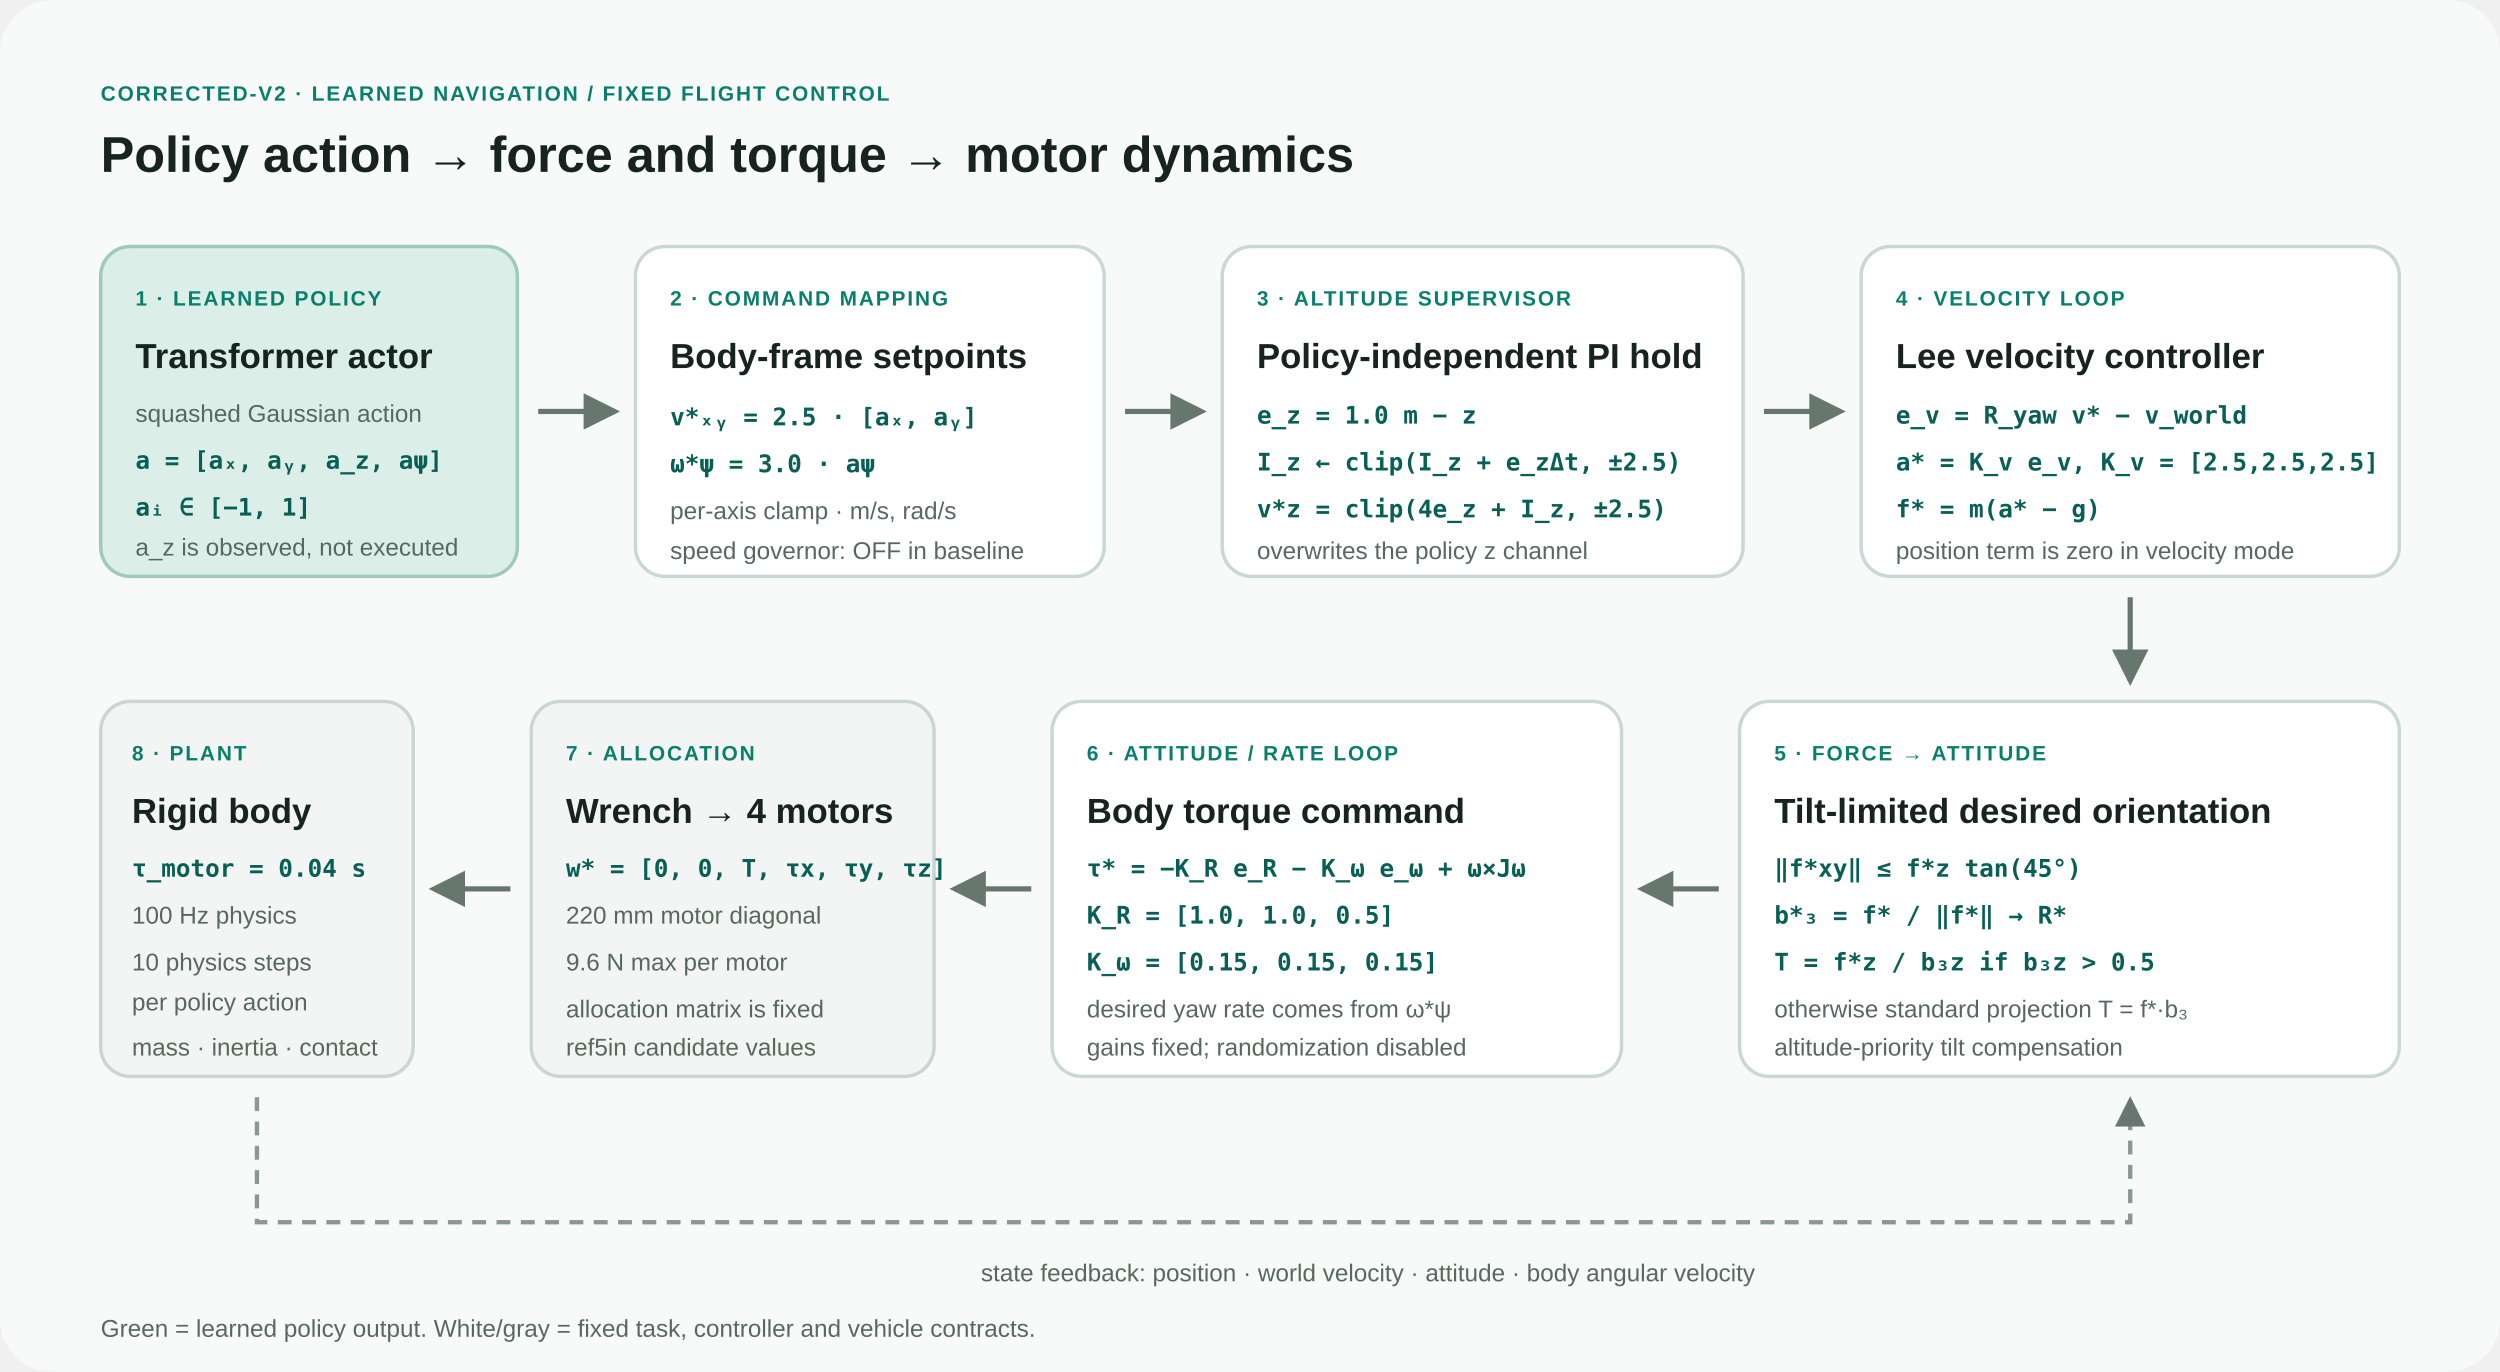
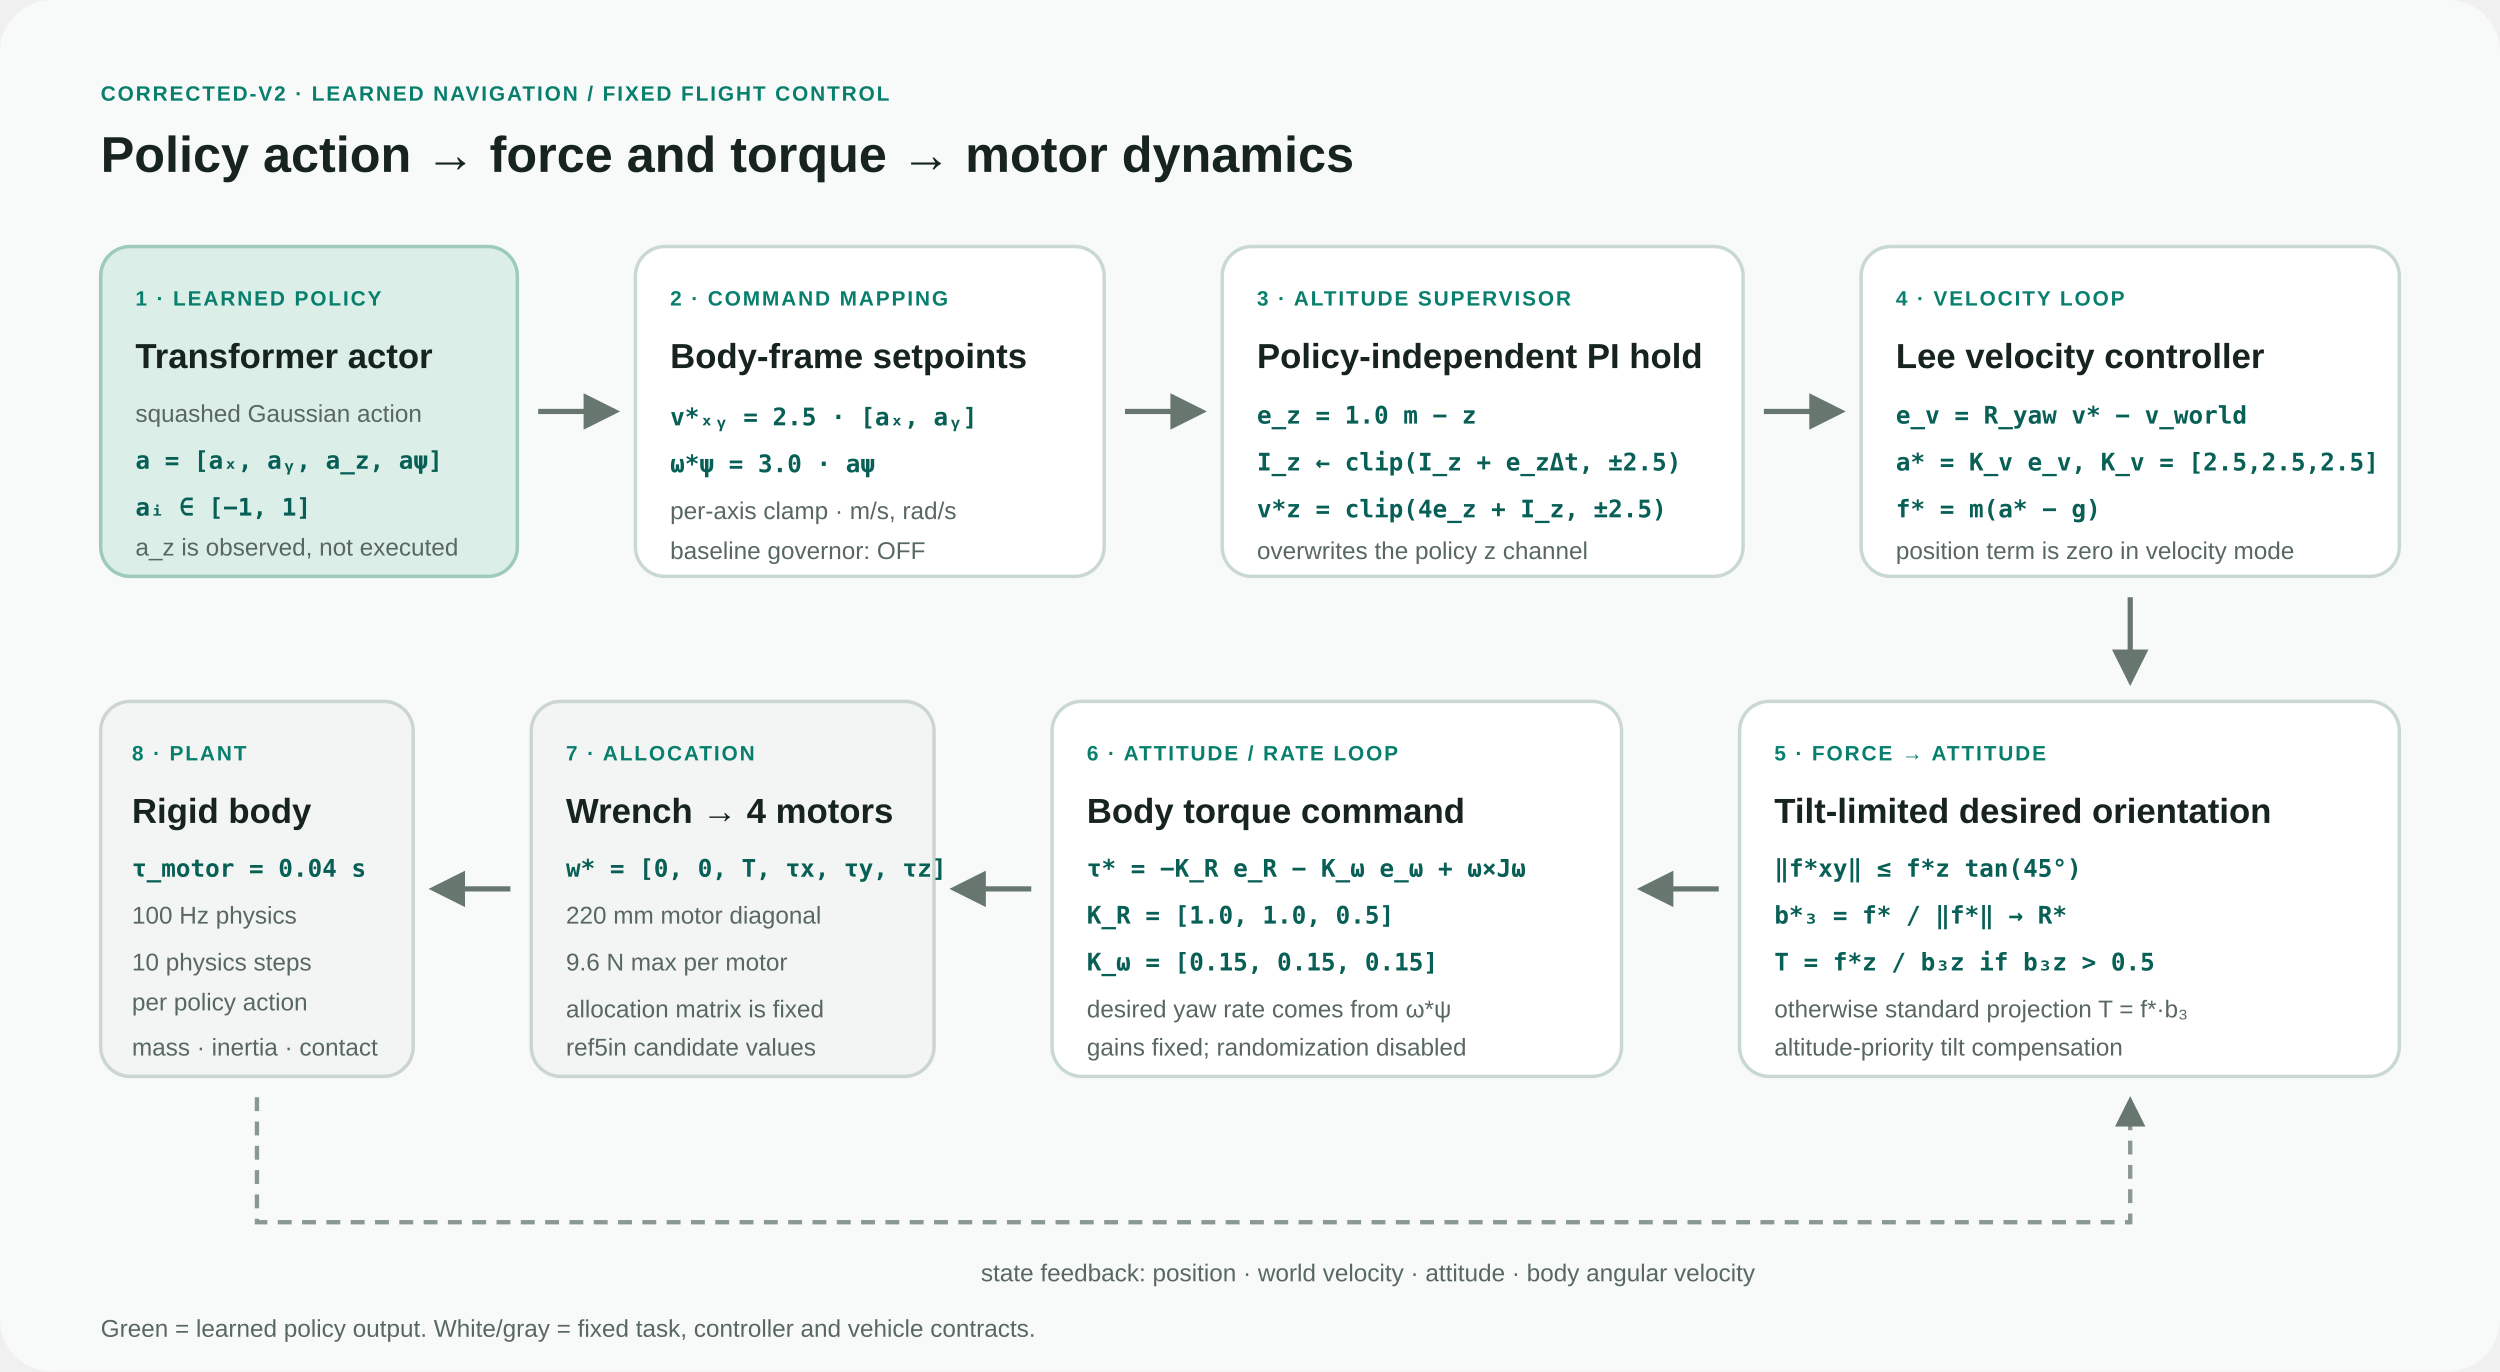
<svg xmlns="http://www.w3.org/2000/svg" width="1440" height="790" viewBox="0 0 1440 790" role="img" aria-labelledby="title desc">
  <defs>
    <marker id="arrow" viewBox="0 0 10 10" refX="8.5" refY="5" markerWidth="7" markerHeight="7" orient="auto">
      <path d="M0 0L10 5L0 10z" fill="#687670" />
    </marker>
    <style>.title{font:700 29px Arial,sans-serif;fill:#17231f}.head{font:700 20px Arial,sans-serif;fill:#17231f}.body{font:500 14px Arial,sans-serif;fill:#586861}.eq{font:600 14px Consolas,monospace;fill:#075f56}.tag{font:700 12px Arial,sans-serif;fill:#087f6d;letter-spacing:.09em}.box{fill:#fff;stroke:#cad8d2;stroke-width:2}.learn{fill:#dceee8;stroke:#9ccabd;stroke-width:2}.fixed{fill:#f2f5f3;stroke:#cbd5d1;stroke-width:2}.line{fill:none;stroke:#687670;stroke-width:3;marker-end:url(#arrow)}.feedback{fill:none;stroke:#8a9893;stroke-width:2.5;stroke-dasharray:8 6;marker-end:url(#arrow)}</style>
  </defs>
  <rect width="1440" height="790" rx="30" fill="#f7faf8" />
  <text x="58" y="58" class="tag">CORRECTED-V2 · LEARNED NAVIGATION / FIXED FLIGHT CONTROL</text>
  <text x="58" y="99" class="title">Policy action → force and torque → motor dynamics</text>
  <g transform="translate(58 142)">
    <rect class="learn" width="240" height="190" rx="17" />
    <text x="20" y="34" class="tag">1 · LEARNED POLICY</text>
    <text x="20" y="70" class="head">Transformer actor</text>
    <text x="20" y="101" class="body">squashed Gaussian action</text>
    <text x="20" y="128" class="eq">a = [aₓ, aᵧ, a_z, aψ]</text>
    <text x="20" y="155" class="eq">aᵢ ∈ [−1, 1]</text>
    <text x="20" y="178" class="body">a_z is observed, not executed</text>
  </g>
  <path class="line" d="M310 237H354" />
  <g transform="translate(366 142)">
    <rect class="box" width="270" height="190" rx="17" />
    <text x="20" y="34" class="tag">2 · COMMAND MAPPING</text>
    <text x="20" y="70" class="head">Body-frame setpoints</text>
    <text x="20" y="103" class="eq">v*ₓᵧ = 2.5 · [aₓ, aᵧ]</text>
    <text x="20" y="130" class="eq">ω*ψ = 3.0 · aψ</text>
    <text x="20" y="157" class="body">per-axis clamp · m/s, rad/s</text>
-     <text x="20" y="180" class="body">speed governor: OFF in baseline</text>
+     <text x="20" y="180" class="body">baseline governor: OFF</text>
  </g>
  <path class="line" d="M648 237H692" />
  <g transform="translate(704 142)">
    <rect class="box" width="300" height="190" rx="17" />
    <text x="20" y="34" class="tag">3 · ALTITUDE SUPERVISOR</text>
    <text x="20" y="70" class="head">Policy-independent PI hold</text>
    <text x="20" y="102" class="eq">e_z = 1.0 m − z</text>
    <text x="20" y="129" class="eq">I_z ← clip(I_z + e_zΔt, ±2.5)</text>
    <text x="20" y="156" class="eq">v*z = clip(4e_z + I_z, ±2.5)</text>
    <text x="20" y="180" class="body">overwrites the policy z channel</text>
  </g>
  <path class="line" d="M1016 237H1060" />
  <g transform="translate(1072 142)">
    <rect class="box" width="310" height="190" rx="17" />
    <text x="20" y="34" class="tag">4 · VELOCITY LOOP</text>
    <text x="20" y="70" class="head">Lee velocity controller</text>
    <text x="20" y="102" class="eq">e_v = R_yaw v* − v_world</text>
    <text x="20" y="129" class="eq">a* = K_v e_v,  K_v = [2.5,2.5,2.5]</text>
    <text x="20" y="156" class="eq">f* = m(a* − g)</text>
    <text x="20" y="180" class="body">position term is zero in velocity mode</text>
  </g>
  <path class="line" d="M1227 344V392" />
  <g transform="translate(1002 404)">
    <rect class="box" width="380" height="216" rx="17" />
    <text x="20" y="34" class="tag">5 · FORCE → ATTITUDE</text>
    <text x="20" y="70" class="head">Tilt-limited desired orientation</text>
    <text x="20" y="101" class="eq">‖f*xy‖ ≤ f*z tan(45°)</text>
    <text x="20" y="128" class="eq">b*₃ = f* / ‖f*‖  →  R*</text>
    <text x="20" y="155" class="eq">T = f*z / b₃z  if b₃z &gt; 0.5</text>
    <text x="20" y="182" class="body">otherwise standard projection T = f*·b₃</text>
    <text x="20" y="204" class="body">altitude-priority tilt compensation</text>
  </g>
  <path class="line" d="M990 512H946" />
  <g transform="translate(606 404)">
    <rect class="box" width="328" height="216" rx="17" />
    <text x="20" y="34" class="tag">6 · ATTITUDE / RATE LOOP</text>
    <text x="20" y="70" class="head">Body torque command</text>
    <text x="20" y="101" class="eq">τ* = −K_R e_R − K_ω e_ω + ω×Jω</text>
    <text x="20" y="128" class="eq">K_R = [1.0, 1.0, 0.5]</text>
    <text x="20" y="155" class="eq">K_ω = [0.15, 0.15, 0.15]</text>
    <text x="20" y="182" class="body">desired yaw rate comes from ω*ψ</text>
    <text x="20" y="204" class="body">gains fixed; randomization disabled</text>
  </g>
  <path class="line" d="M594 512H550" />
  <g transform="translate(306 404)">
    <rect class="fixed" width="232" height="216" rx="17" />
    <text x="20" y="34" class="tag">7 · ALLOCATION</text>
    <text x="20" y="70" class="head">Wrench → 4 motors</text>
    <text x="20" y="101" class="eq">w* = [0, 0, T, τx, τy, τz]</text>
    <text x="20" y="128" class="body">220 mm motor diagonal</text>
    <text x="20" y="155" class="body">9.6 N max per motor</text>
    <text x="20" y="182" class="body">allocation matrix is fixed</text>
    <text x="20" y="204" class="body">ref5in candidate values</text>
  </g>
  <path class="line" d="M294 512H250" />
  <g transform="translate(58 404)">
    <rect class="fixed" width="180" height="216" rx="17" />
    <text x="18" y="34" class="tag">8 · PLANT</text>
    <text x="18" y="70" class="head">Rigid body</text>
    <text x="18" y="101" class="eq">τ_motor = 0.04 s</text>
    <text x="18" y="128" class="body">100 Hz physics</text>
    <text x="18" y="155" class="body">10 physics steps</text>
    <text x="18" y="178" class="body">per policy action</text>
    <text x="18" y="204" class="body">mass · inertia · contact</text>
  </g>
  <path class="feedback" d="M148 632V704H1227V634" />
  <text x="565" y="738" class="body">state feedback: position · world velocity · attitude · body angular velocity</text>
  <text x="58" y="770" class="body">Green = learned policy output. White/gray = fixed task, controller and vehicle contracts.</text>
</svg>
